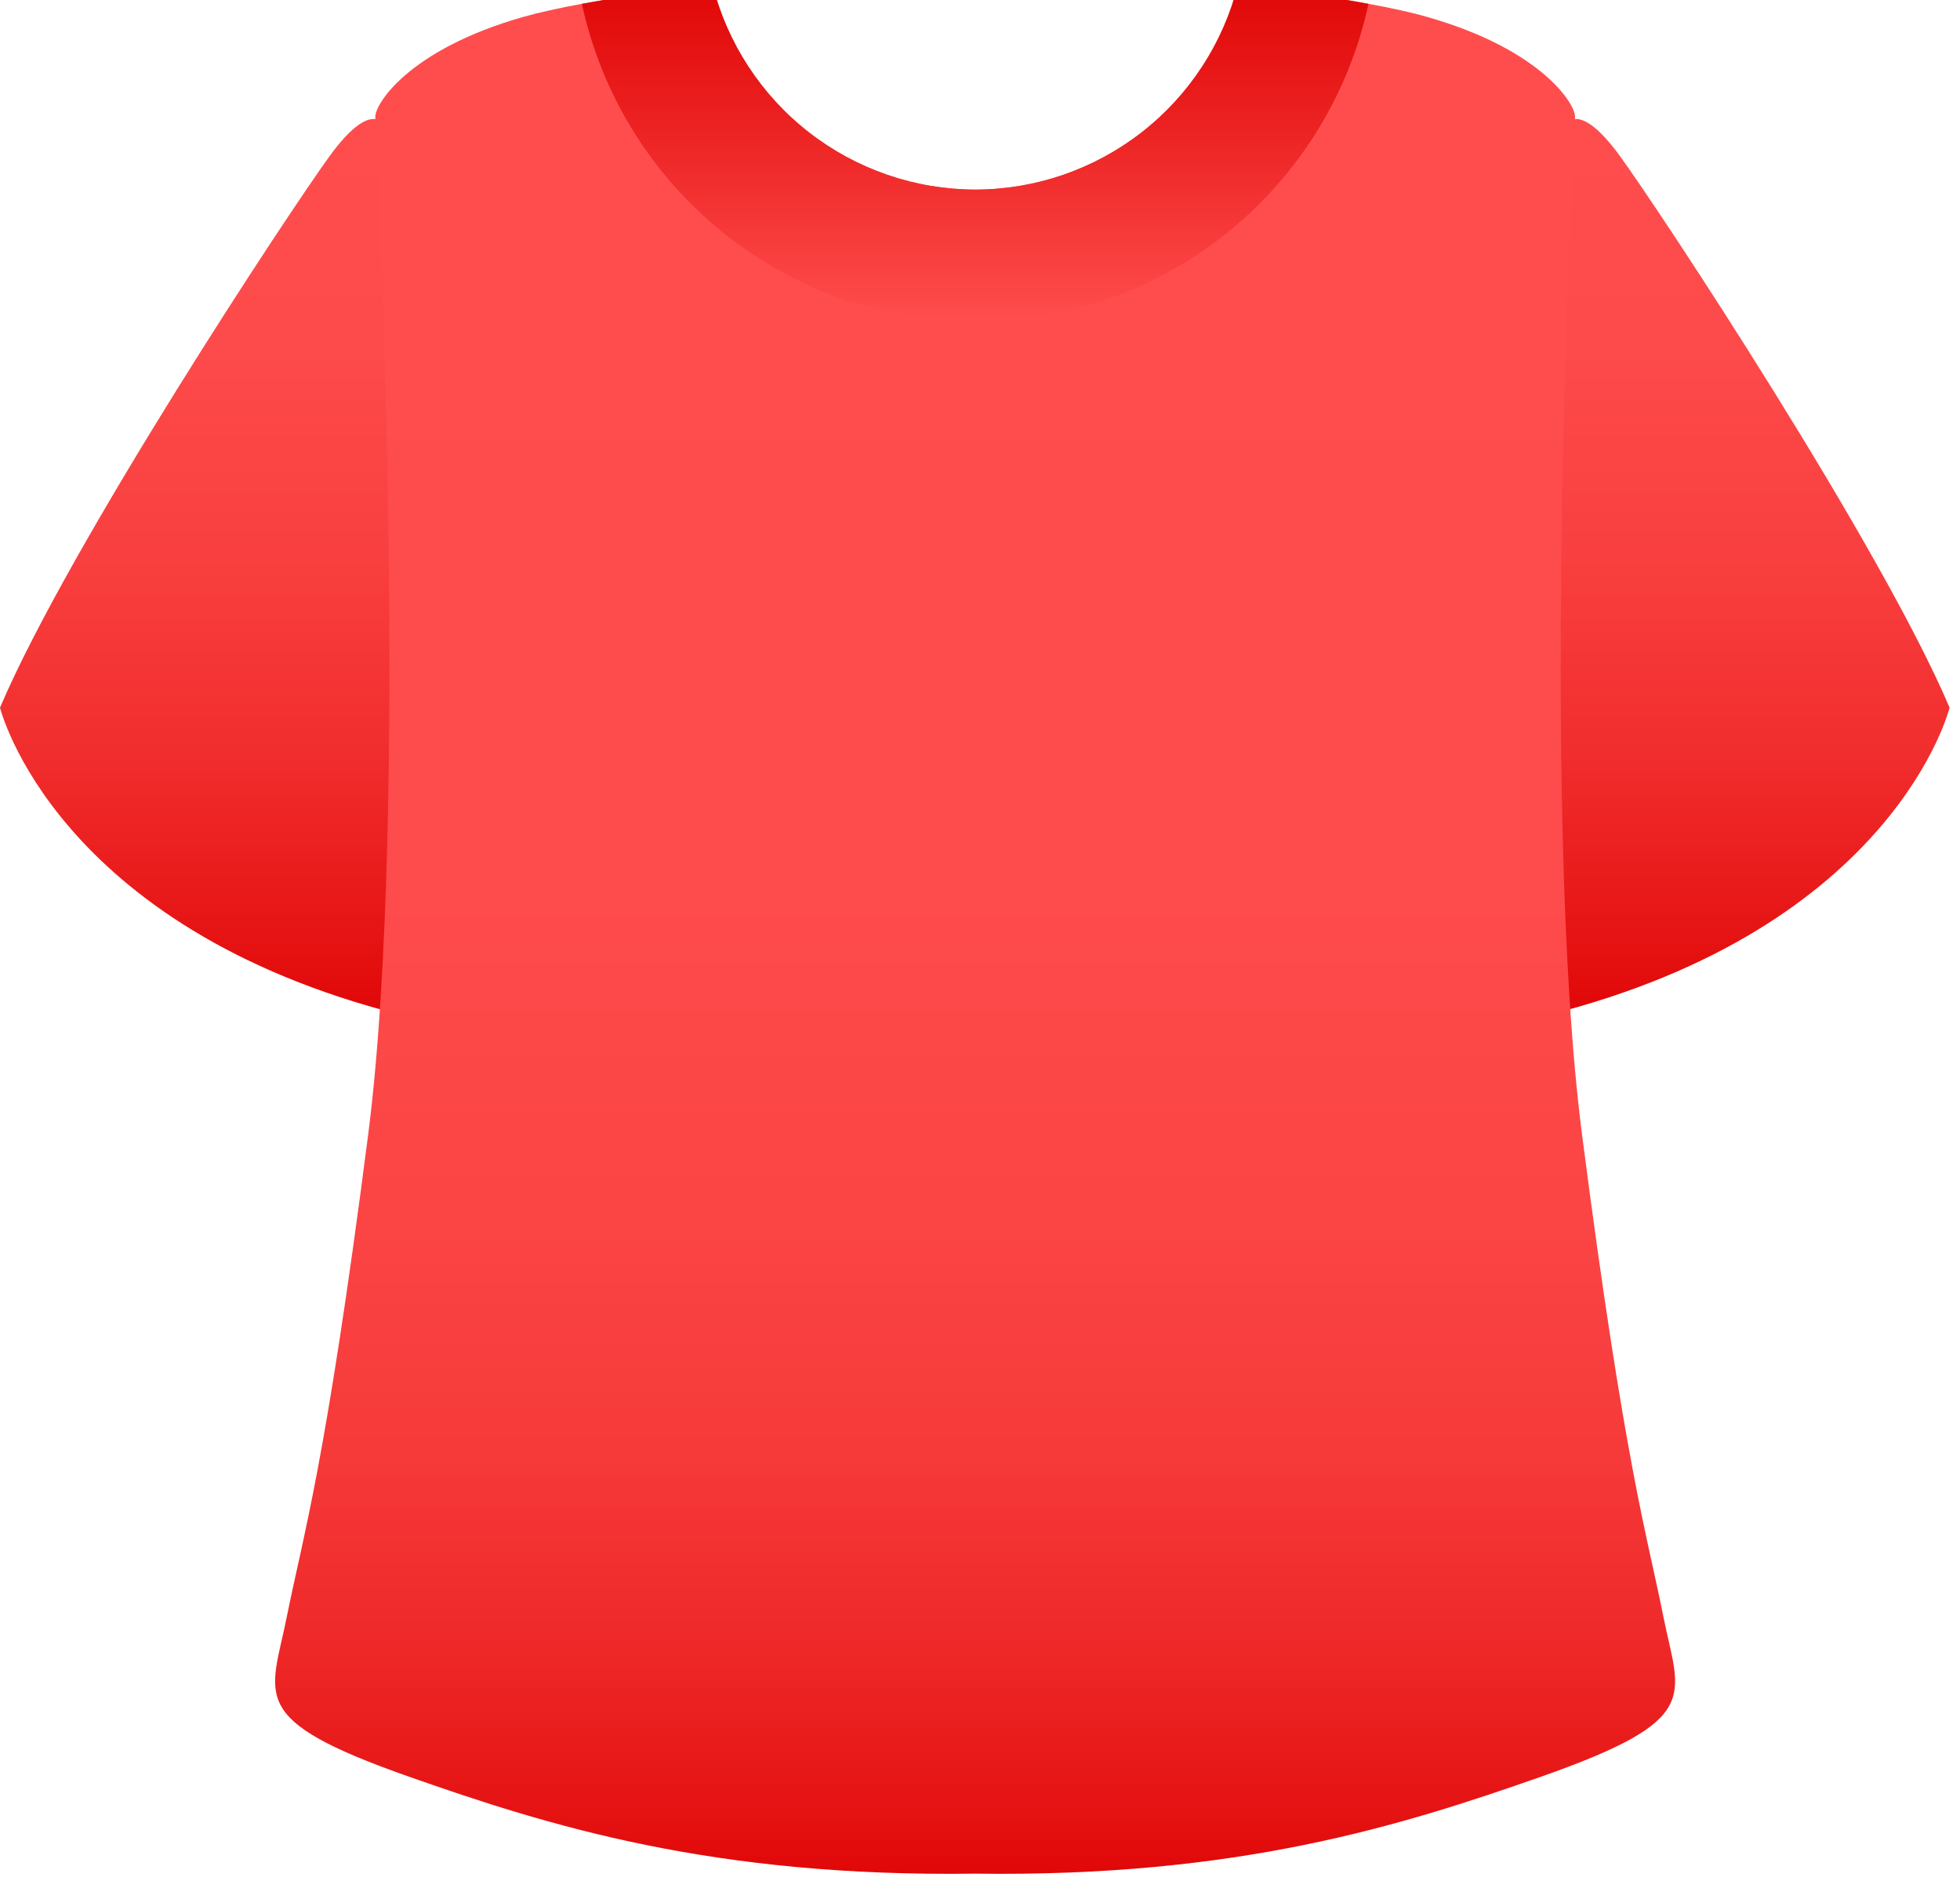
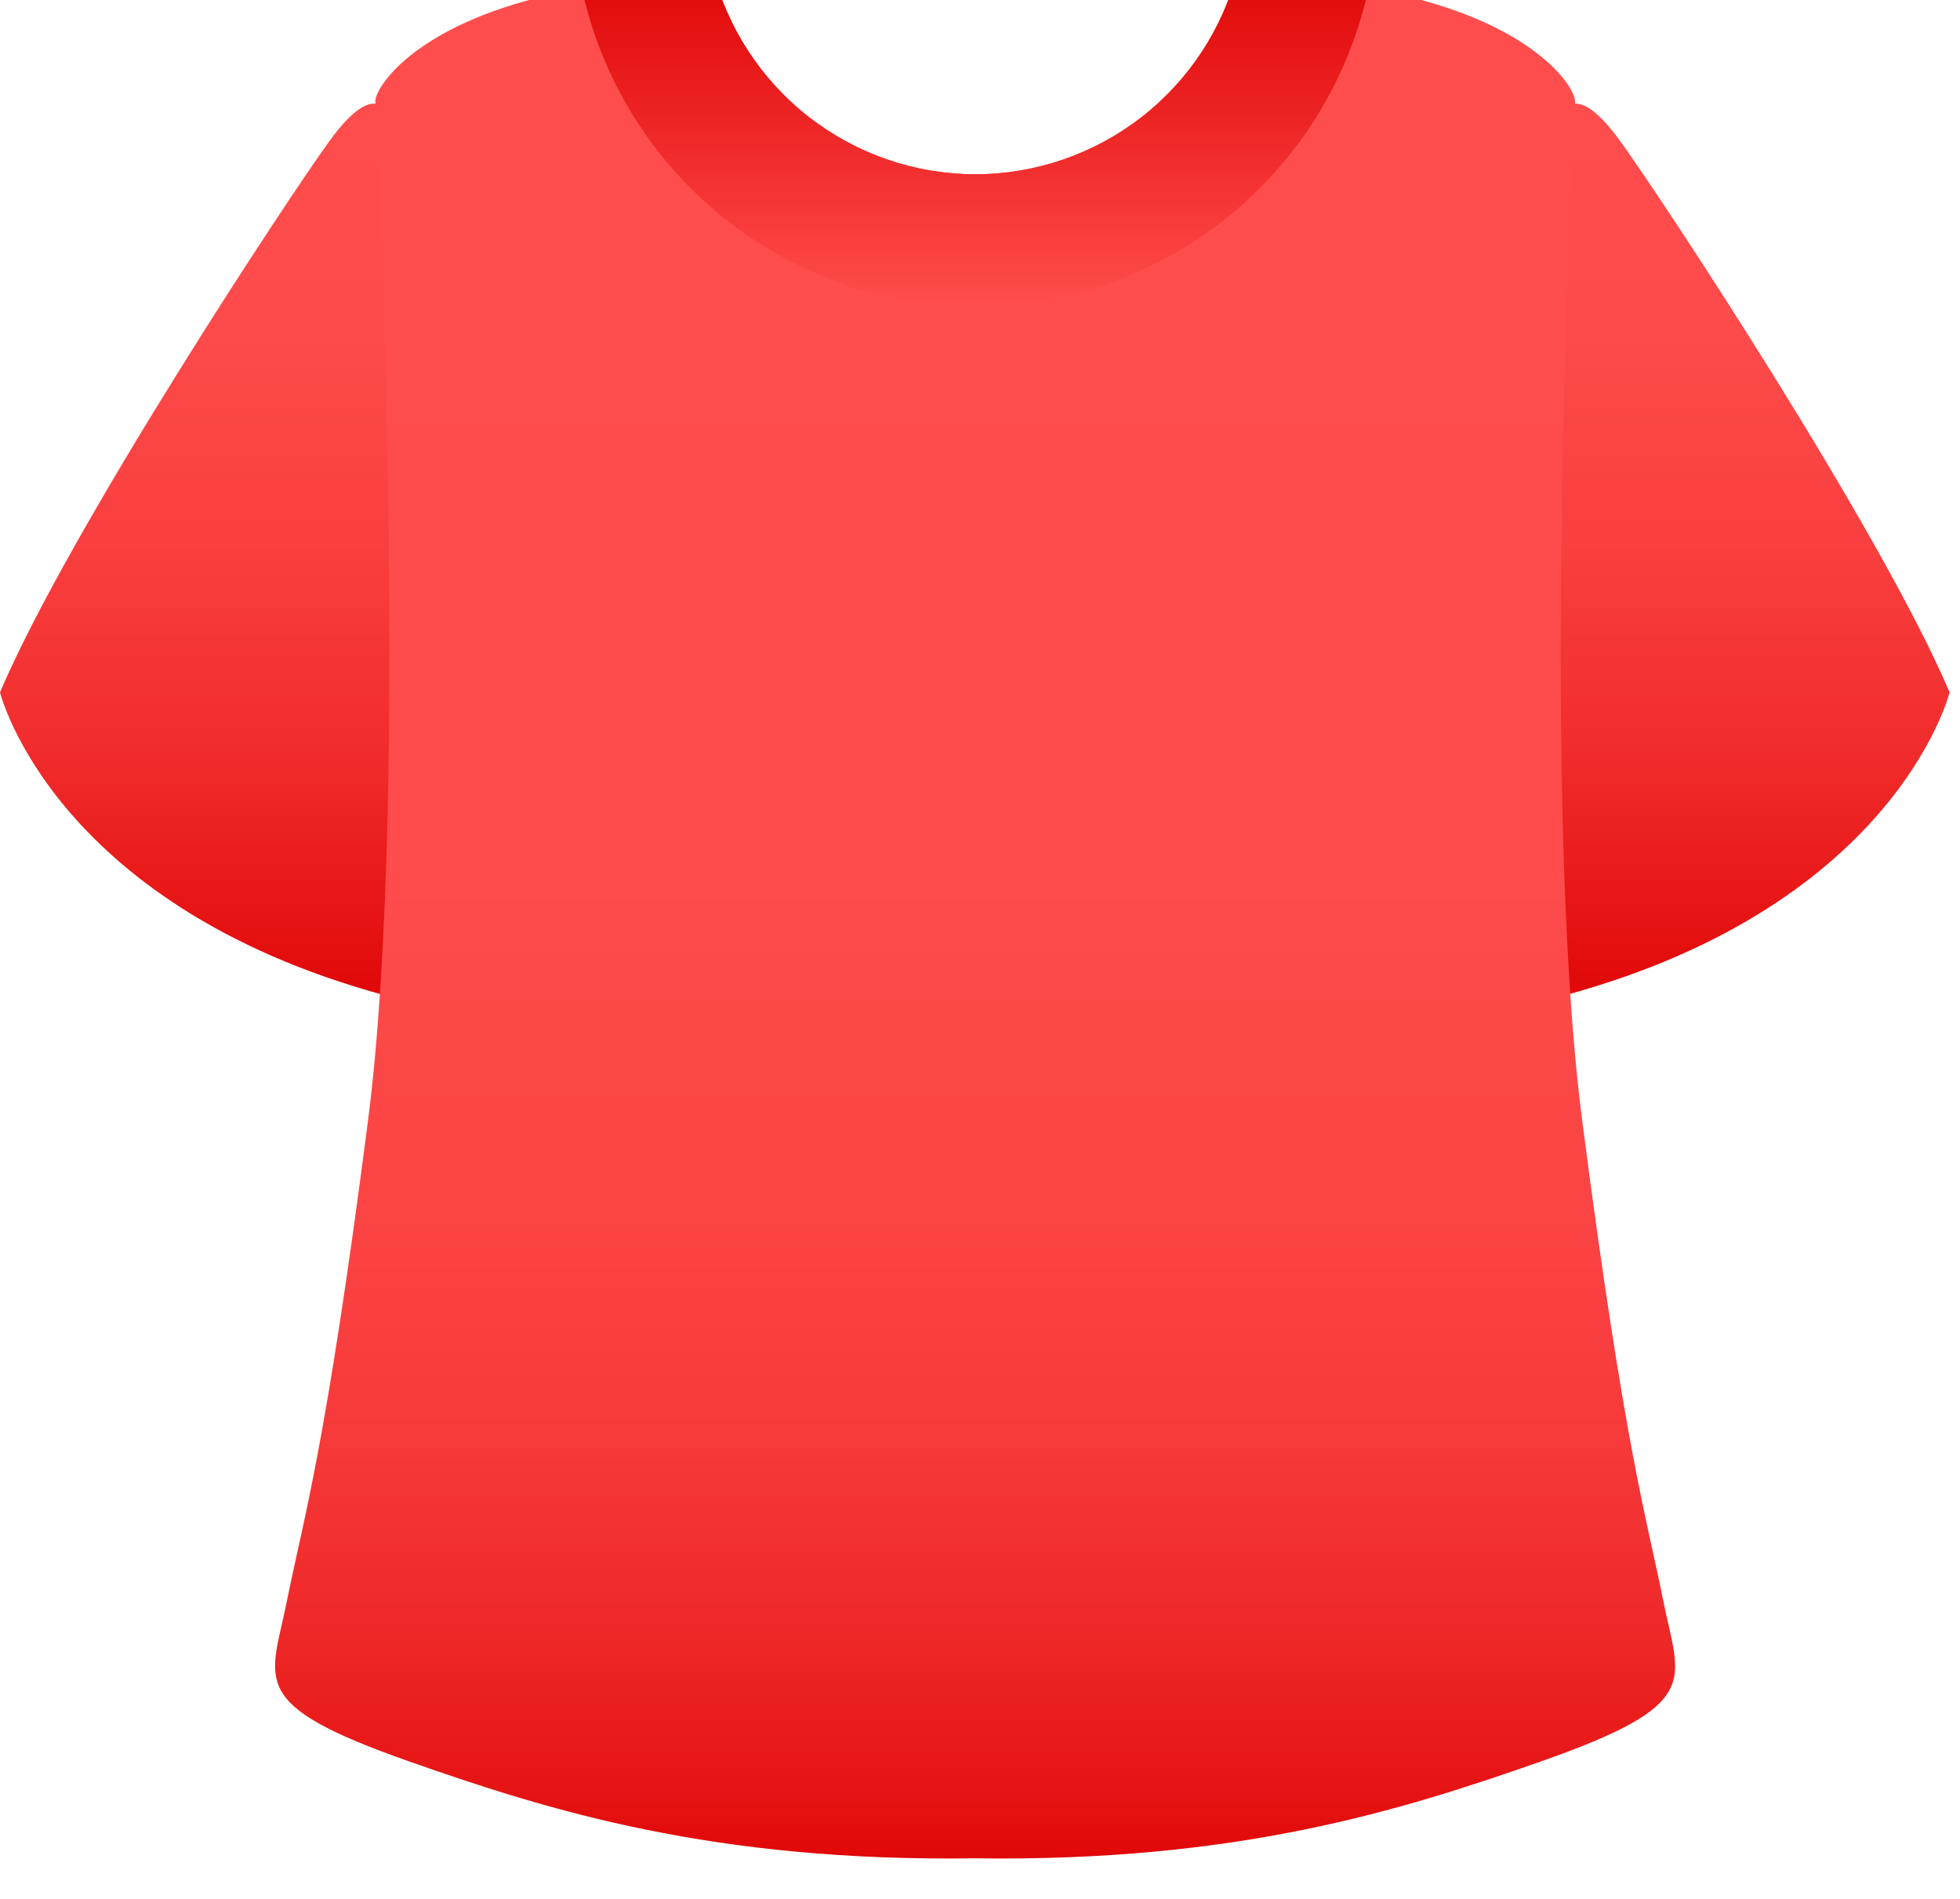
<svg xmlns="http://www.w3.org/2000/svg" width="128" height="124" viewBox="0 0 128 124" fill="none">
-   <g transform="translate(0, -1)">
+   <g transform="translate(0, -2)">
    <path d="M25 9.07C25 9.07 24.15 7.6 21.55 11.16C18.95 14.72 4.55 36.52 0 47.21C0 47.21 3.54 61.59 26.3 67.3L25 9.07Z" fill="url(#paint0_linear_95_213)" />
    <path d="M102.32 9.07C102.32 9.07 103.17 7.6 105.77 11.16C108.37 14.72 122.77 36.52 127.32 47.21C127.32 47.21 123.78 61.59 101.02 67.3L102.32 9.07Z" fill="url(#paint1_linear_95_213)" />
    <path d="M108.62 106.53C107.57 101.23 106.12 96.8 103.32 75.12C100.52 53.44 102.79 9.5 102.86 8.67C102.93 7.84 100.69 4.23 93.18 2.1C92.18 1.81 90.85 1.52 89.37 1.25C86.88 0.79 83.9 0.37 80.85 0C79.885 3.821 77.673 7.211 74.566 9.634C71.458 12.057 67.631 13.376 63.69 13.38C59.749 13.374 55.923 12.055 52.816 9.632C49.709 7.209 47.497 3.82 46.53 0C43.48 0.37 40.5 0.79 38 1.25C36.52 1.52 35.22 1.81 34.19 2.1C26.67 4.23 24.44 7.84 24.51 8.67C24.58 9.5 26.83 53.45 24.04 75.12C21.25 96.79 19.8 101.23 18.74 106.53C17.68 111.83 16.04 113.27 26.74 117.03C35.87 120.24 46.56 123.59 63.67 123.35C80.78 123.59 91.47 120.24 100.61 117.03C111.32 113.27 109.68 111.83 108.62 106.53Z" fill="url(#paint2_linear_95_213)" />
    <path d="M89.37 1.25C86.88 0.79 83.9 0.37 80.85 0C79.885 3.821 77.673 7.211 74.566 9.634C71.458 12.057 67.631 13.376 63.69 13.38C59.75 13.374 55.923 12.055 52.816 9.632C49.709 7.209 47.497 3.82 46.53 0C43.48 0.37 40.5 0.79 38 1.25C39.267 7.119 42.505 12.379 47.175 16.153C51.844 19.928 57.665 21.991 63.67 22C69.68 21.998 75.508 19.938 80.184 16.163C84.86 12.387 88.102 7.125 89.37 1.25Z" fill="url(#paint3_linear_95_213)" />
    <defs>
      <linearGradient id="paint0_linear_95_213" x1="13.15" y1="8.77" x2="13.15" y2="67.3" gradientUnits="userSpaceOnUse">
        <stop stop-color="#FF4D4D" />
        <stop offset="0.26" stop-color="#FD4A4A" />
        <stop offset="0.49" stop-color="#F93F3F" />
        <stop offset="0.71" stop-color="#F12D2D" />
        <stop offset="0.91" stop-color="#E61414" />
        <stop offset="1" stop-color="#E00707" />
      </linearGradient>
      <linearGradient id="paint1_linear_95_213" x1="114.17" y1="8.77" x2="114.17" y2="67.3" gradientUnits="userSpaceOnUse">
        <stop stop-color="#FF4D4D" />
        <stop offset="0.26" stop-color="#FD4A4A" />
        <stop offset="0.49" stop-color="#F93F3F" />
        <stop offset="0.71" stop-color="#F12D2D" />
        <stop offset="0.91" stop-color="#E61414" />
        <stop offset="1" stop-color="#E00707" />
      </linearGradient>
      <linearGradient id="paint2_linear_95_213" x1="63.69" y1="0" x2="63.69" y2="123.36" gradientUnits="userSpaceOnUse">
        <stop stop-color="#FF4D4D" />
        <stop offset="0.48" stop-color="#FE4B4B" />
        <stop offset="0.66" stop-color="#FB4444" />
        <stop offset="0.78" stop-color="#F63939" />
        <stop offset="0.88" stop-color="#EE2828" />
        <stop offset="0.97" stop-color="#E51212" />
        <stop offset="1" stop-color="#E00707" />
      </linearGradient>
      <linearGradient id="paint3_linear_95_213" x1="63.69" y1="21.95" x2="63.69" y2="0" gradientUnits="userSpaceOnUse">
        <stop stop-color="#FF4D4D" />
        <stop offset="0.55" stop-color="#ED2424" />
        <stop offset="1" stop-color="#E00707" />
      </linearGradient>
    </defs>
  </g>
</svg>
